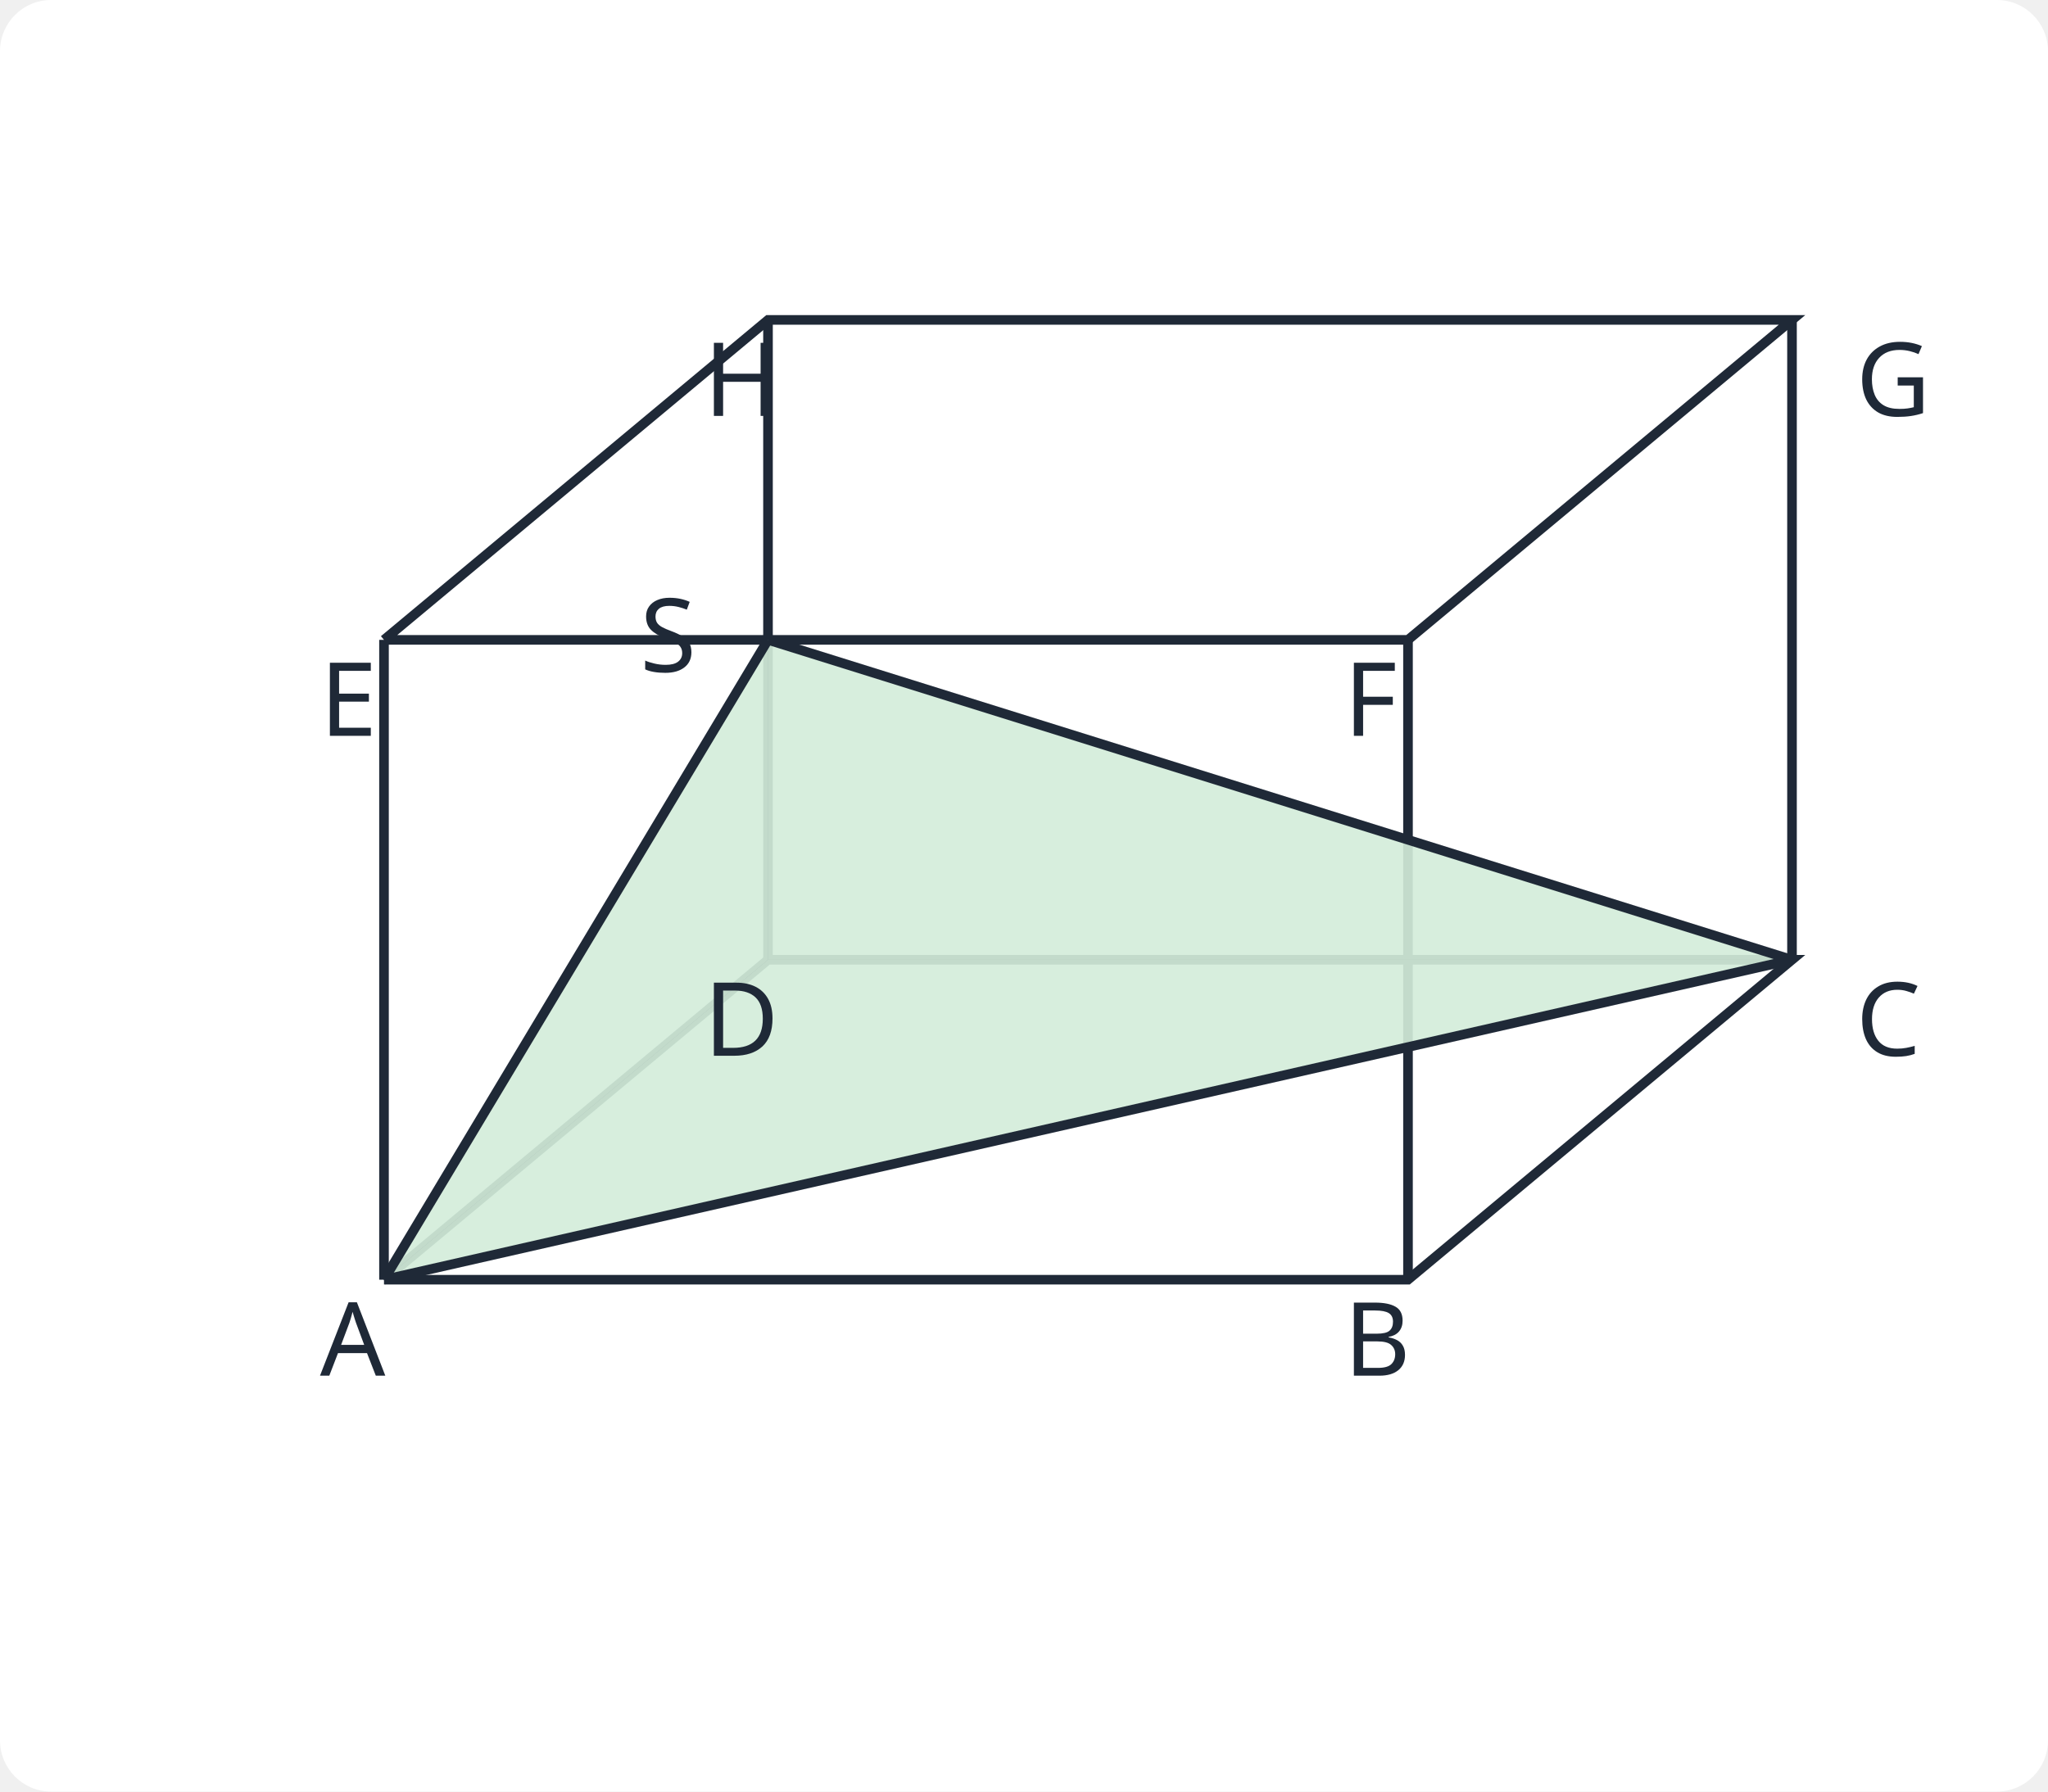
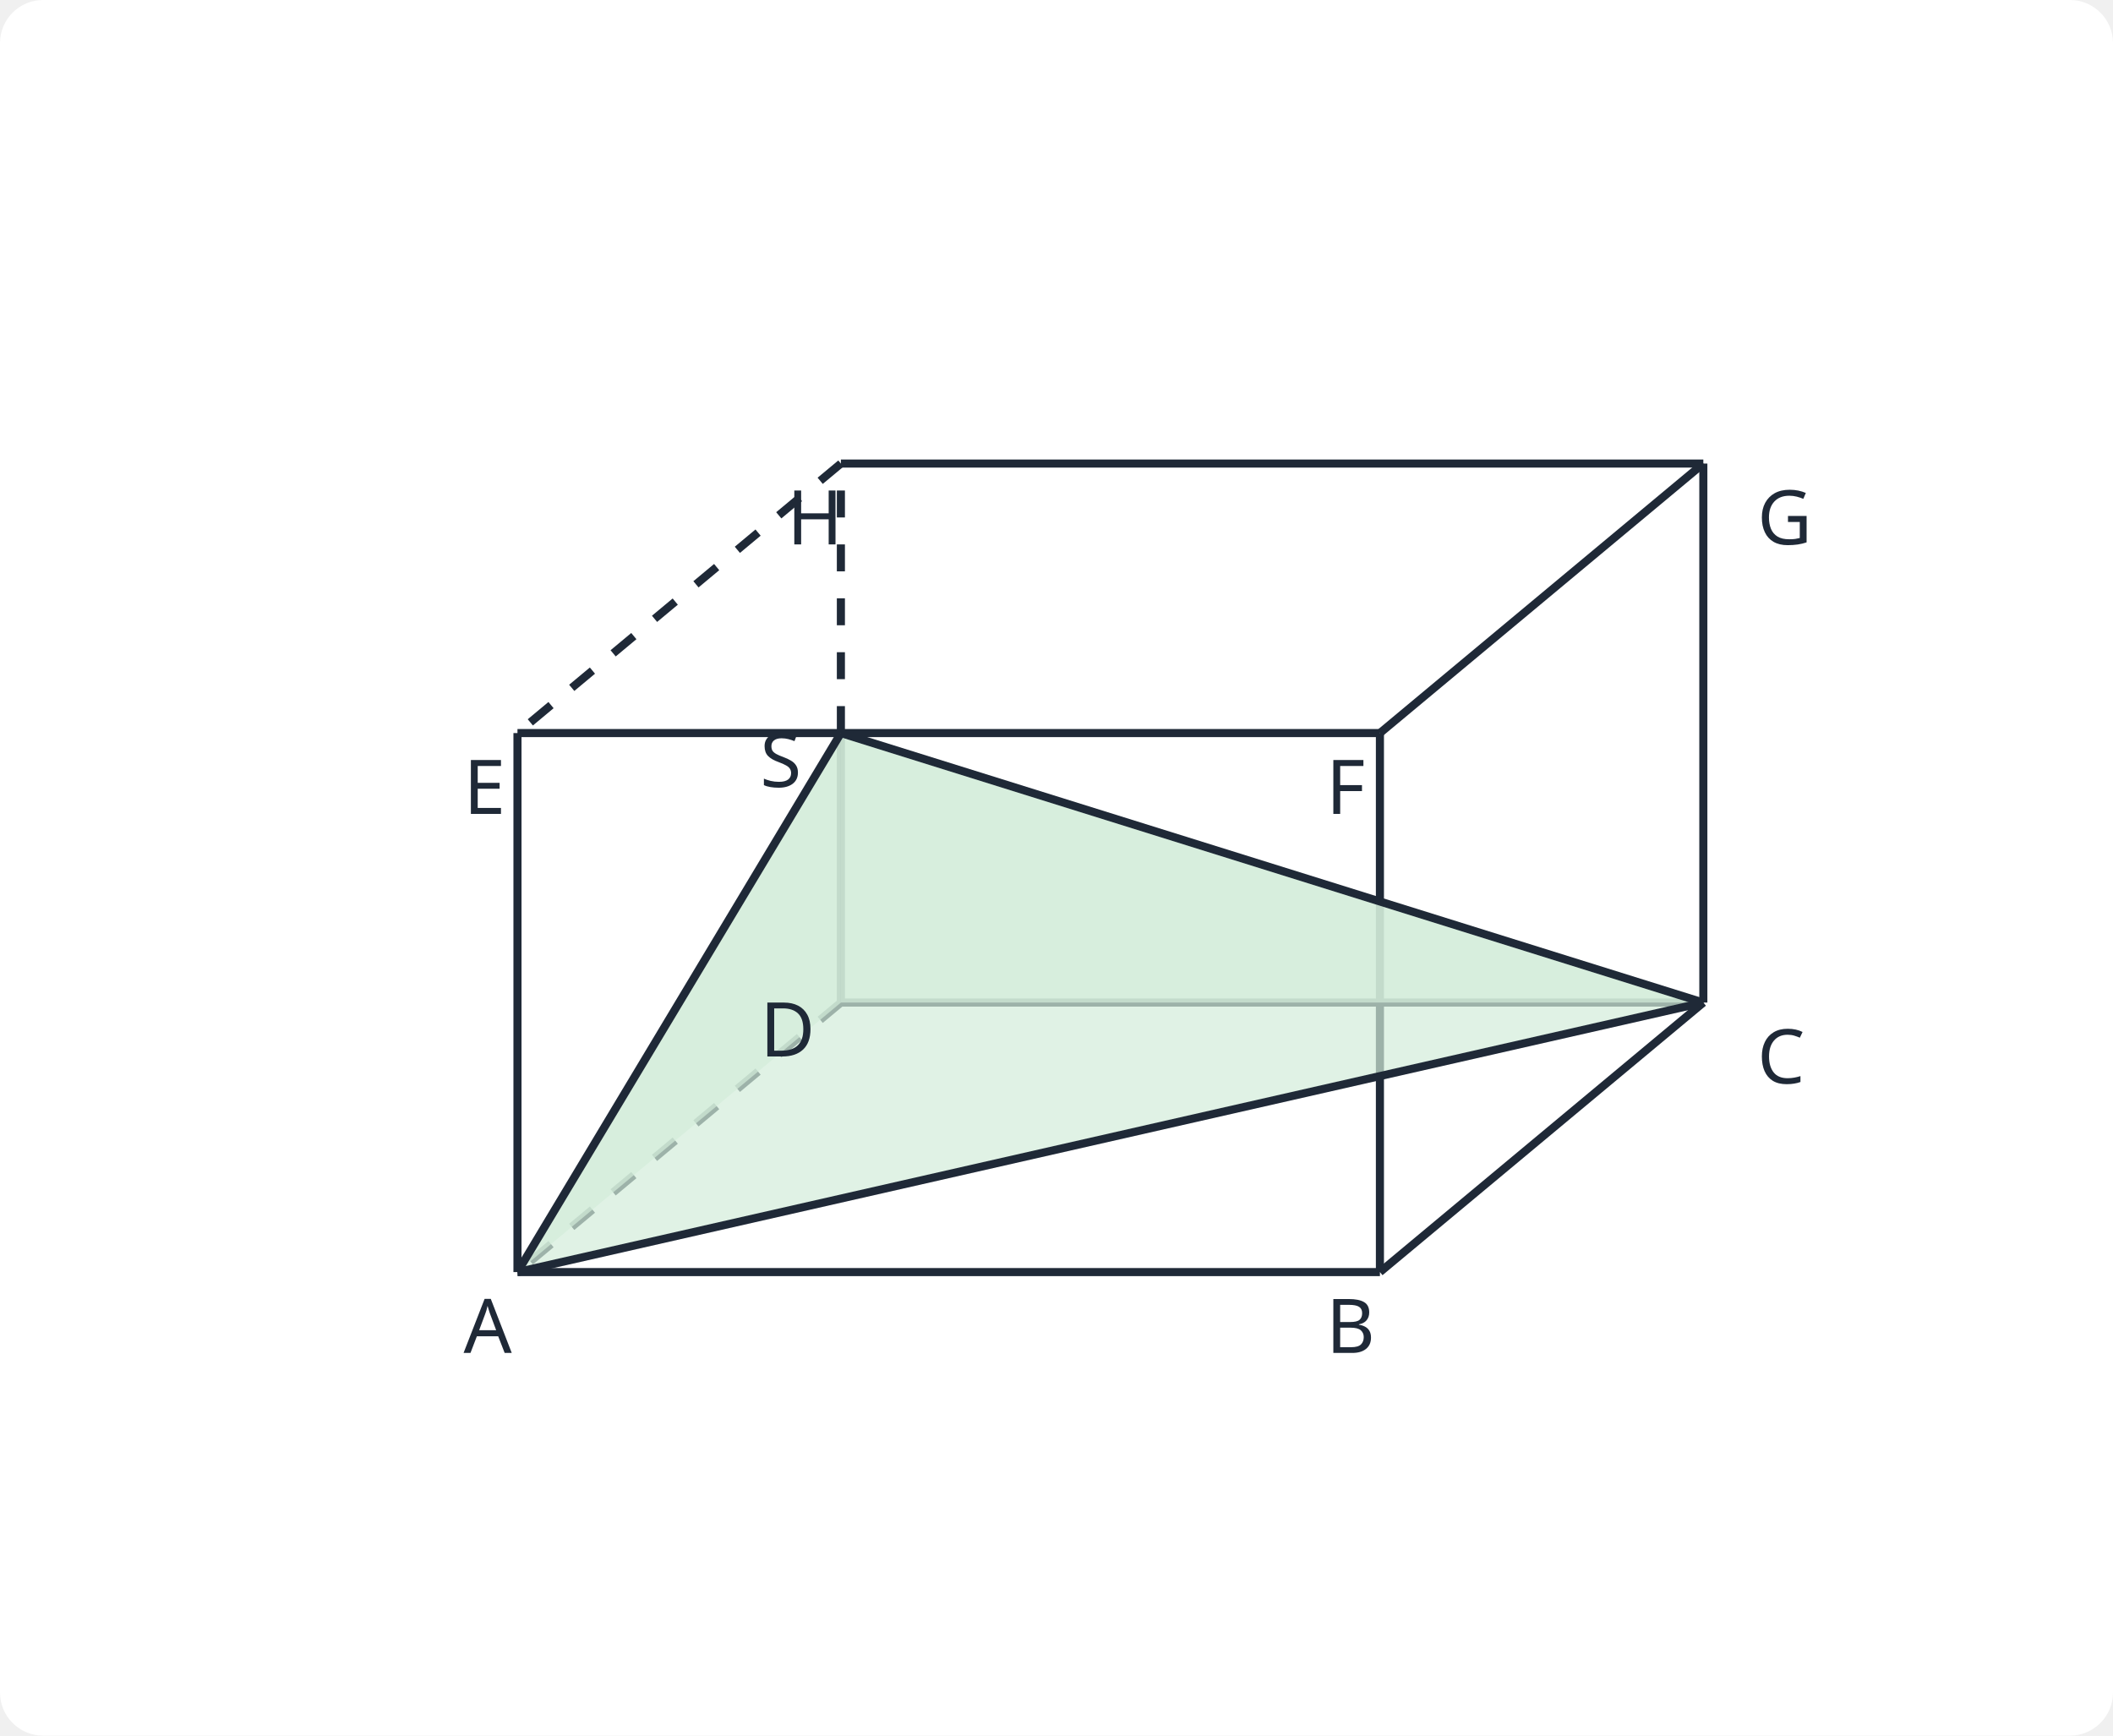
- <svg xmlns="http://www.w3.org/2000/svg" viewBox="0 0 320 280">
-   <rect width="100%" height="100%" rx="8" fill="#ffffff" />
+ <svg xmlns="http://www.w3.org/2000/svg" viewBox="-12.0 -12.0 392.0 322.0" font-size="14" width="392" height="322">
+   <rect x="-12.0" y="-12.0" width="392.0" height="322.0" rx="8" fill="#ffffff" />
+   <rect x="0" y="0" width="368" height="298" rx="8" fill="#ffffff" />
+   <rect x="12" y="12" width="344" height="274" rx="8" fill="#ffffff" />
+   <rect x="24" y="24" width="320" height="250" rx="7.2" fill="#ffffff" />
  <style>
-     .label { font-family: sans-serif; font-size: 16px; fill: #1f2937; }
+     .label { font-family: sans-serif; font-size: 14px; fill: #1f2937; }
    .line { stroke: #1f2937; stroke-width: 1.5; fill: none; }
+     .dashed { stroke-dasharray: 5 5; }
    .pyramid-fill { fill: #D4EDDA; fill-opacity: 0.7; }
  </style>
-   <path class="line" d="M 60 200 L 220 200 L 280 150 L 120 150 L 60 200" />
-   <path class="line" d="M 60 100 L 220 100 L 280 50 L 120 50 L 60 100" />
-   <line class="line" x1="60" y1="200" x2="60" y2="100" />
-   <line class="line" x1="220" y1="200" x2="220" y2="100" />
-   <line class="line" x1="280" y1="150" x2="280" y2="50" />
-   <line class="line" x1="120" y1="150" x2="120" y2="50" />
-   <polygon class="pyramid-fill" points="60,200 120,150 280,150" />
-   <polygon class="pyramid-fill" points="60,200 120,150 120,100" />
-   <polygon class="pyramid-fill" points="280,150 120,150 120,100" />
-   <polygon class="pyramid-fill" points="60,200 280,150 120,100" />
-   <line class="line" x1="60" y1="200" x2="120" y2="100" />
-   <line class="line" x1="280" y1="150" x2="120" y2="100" />
-   <line class="line" x1="60" y1="200" x2="280" y2="150" />
-   <text x="50" y="215" class="label">A</text>
-   <text x="210" y="215" class="label">B</text>
-   <text x="290" y="165" class="label">C</text>
-   <text x="110" y="165" class="label">D</text>
-   <text x="50" y="115" class="label">E</text>
-   <text x="210" y="115" class="label">F</text>
-   <text x="290" y="65" class="label">G</text>
-   <text x="110" y="65" class="label">H</text>
-   <text x="100" y="105" class="label">S</text>
+   <line class="line dashed" x1="144" y1="174" x2="84" y2="224" />
+   <line class="line dashed" x1="144" y1="74" x2="84" y2="124" />
+   <line class="line dashed" x1="144" y1="124" x2="144" y2="74" />
+   <line class="line" x1="84" y1="224" x2="244" y2="224" />
+   <line class="line" x1="244" y1="224" x2="304" y2="174" />
+   <line class="line" x1="304" y1="174" x2="144" y2="174" />
+   <line class="line" x1="84" y1="124" x2="244" y2="124" />
+   <line class="line" x1="244" y1="124" x2="304" y2="74" />
+   <line class="line" x1="304" y1="74" x2="144" y2="74" />
+   <line class="line" x1="84" y1="224" x2="84" y2="124" />
+   <line class="line" x1="244" y1="224" x2="244" y2="124" />
+   <line class="line" x1="304" y1="174" x2="304" y2="74" />
+   <line class="line" x1="144" y1="174" x2="144" y2="124" />
+   <polygon class="pyramid-fill" points="84,224 144,174 144,124" />
+   <polygon class="pyramid-fill" points="304,174 144,174 144,124" />
+   <polygon class="pyramid-fill" points="84,224 304,174 144,124" />
+   <line class="line" x1="84" y1="224" x2="144" y2="124" />
+   <line class="line" x1="304" y1="174" x2="144" y2="124" />
+   <line class="line" x1="84" y1="224" x2="304" y2="174" />
+   <text x="74" y="239" class="label">A</text>
+   <text x="234" y="239" class="label">B</text>
+   <text x="314" y="189" class="label">C</text>
+   <text x="129" y="184" class="label">D</text>
+   <text x="74" y="139" class="label">E</text>
+   <text x="234" y="139" class="label">F</text>
+   <text x="314" y="89" class="label">G</text>
+   <text x="134" y="89" class="label">H</text>
+   <text x="129" y="134" class="label">S</text>
</svg>
